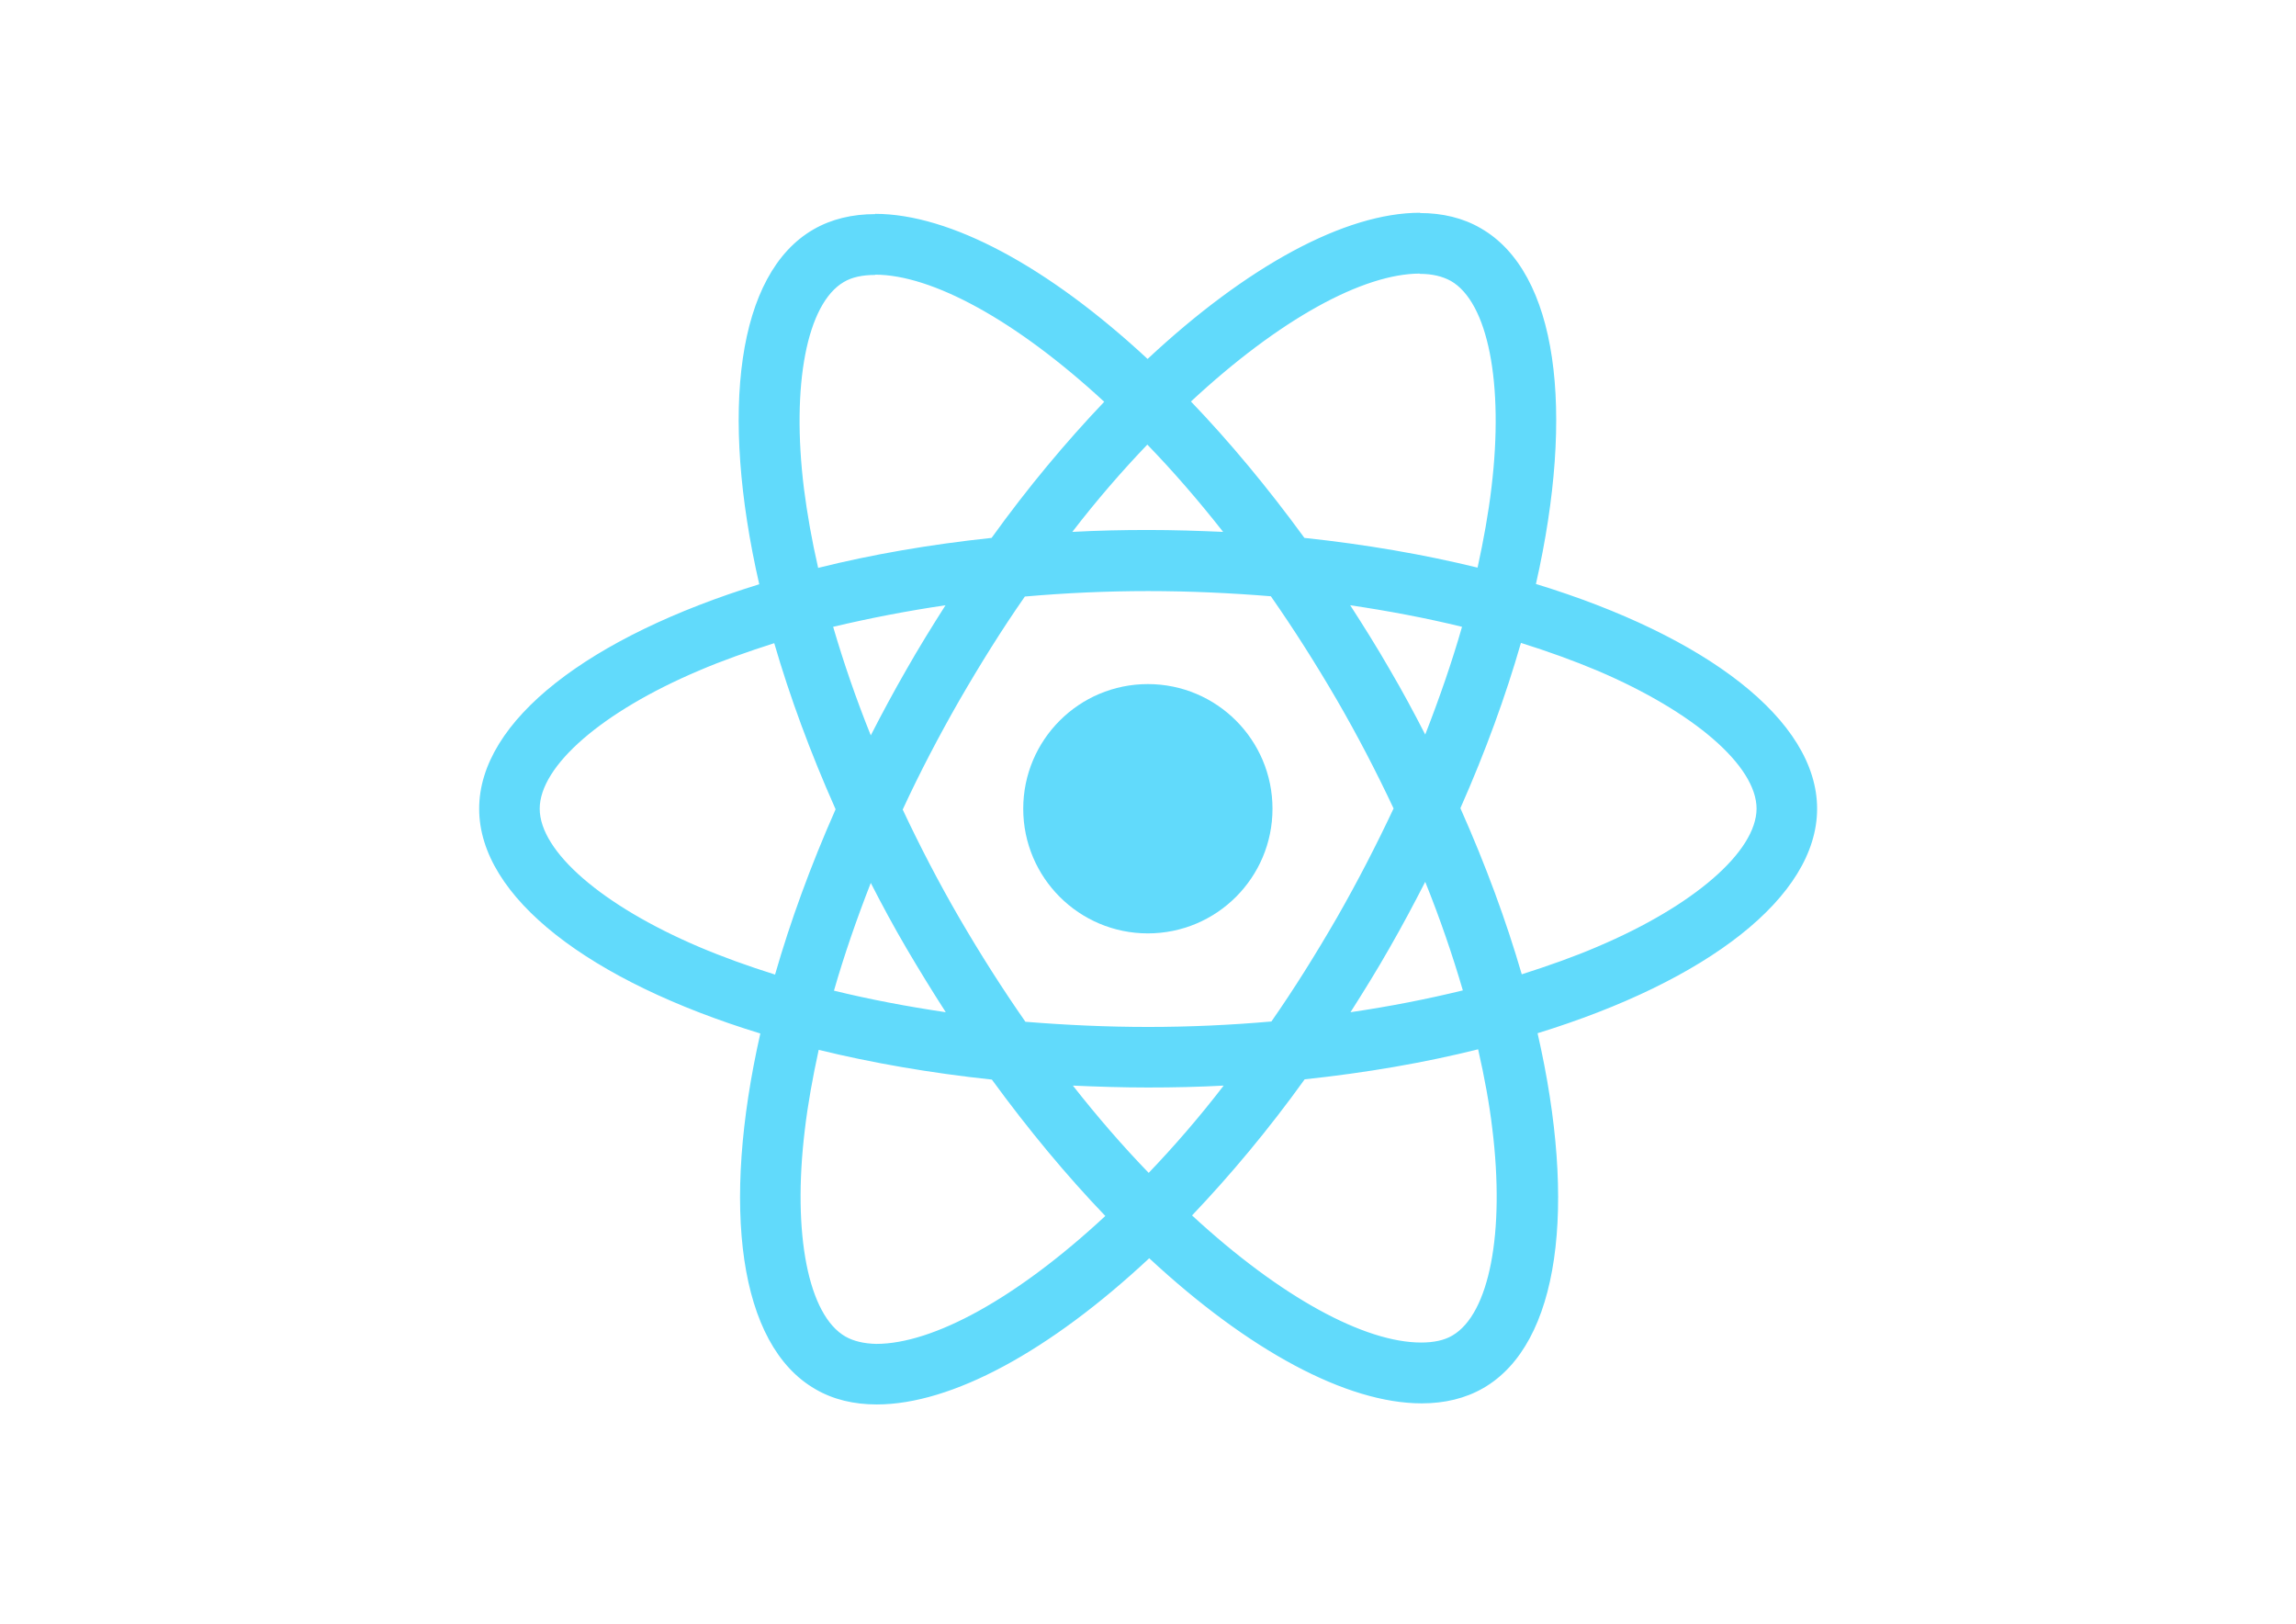
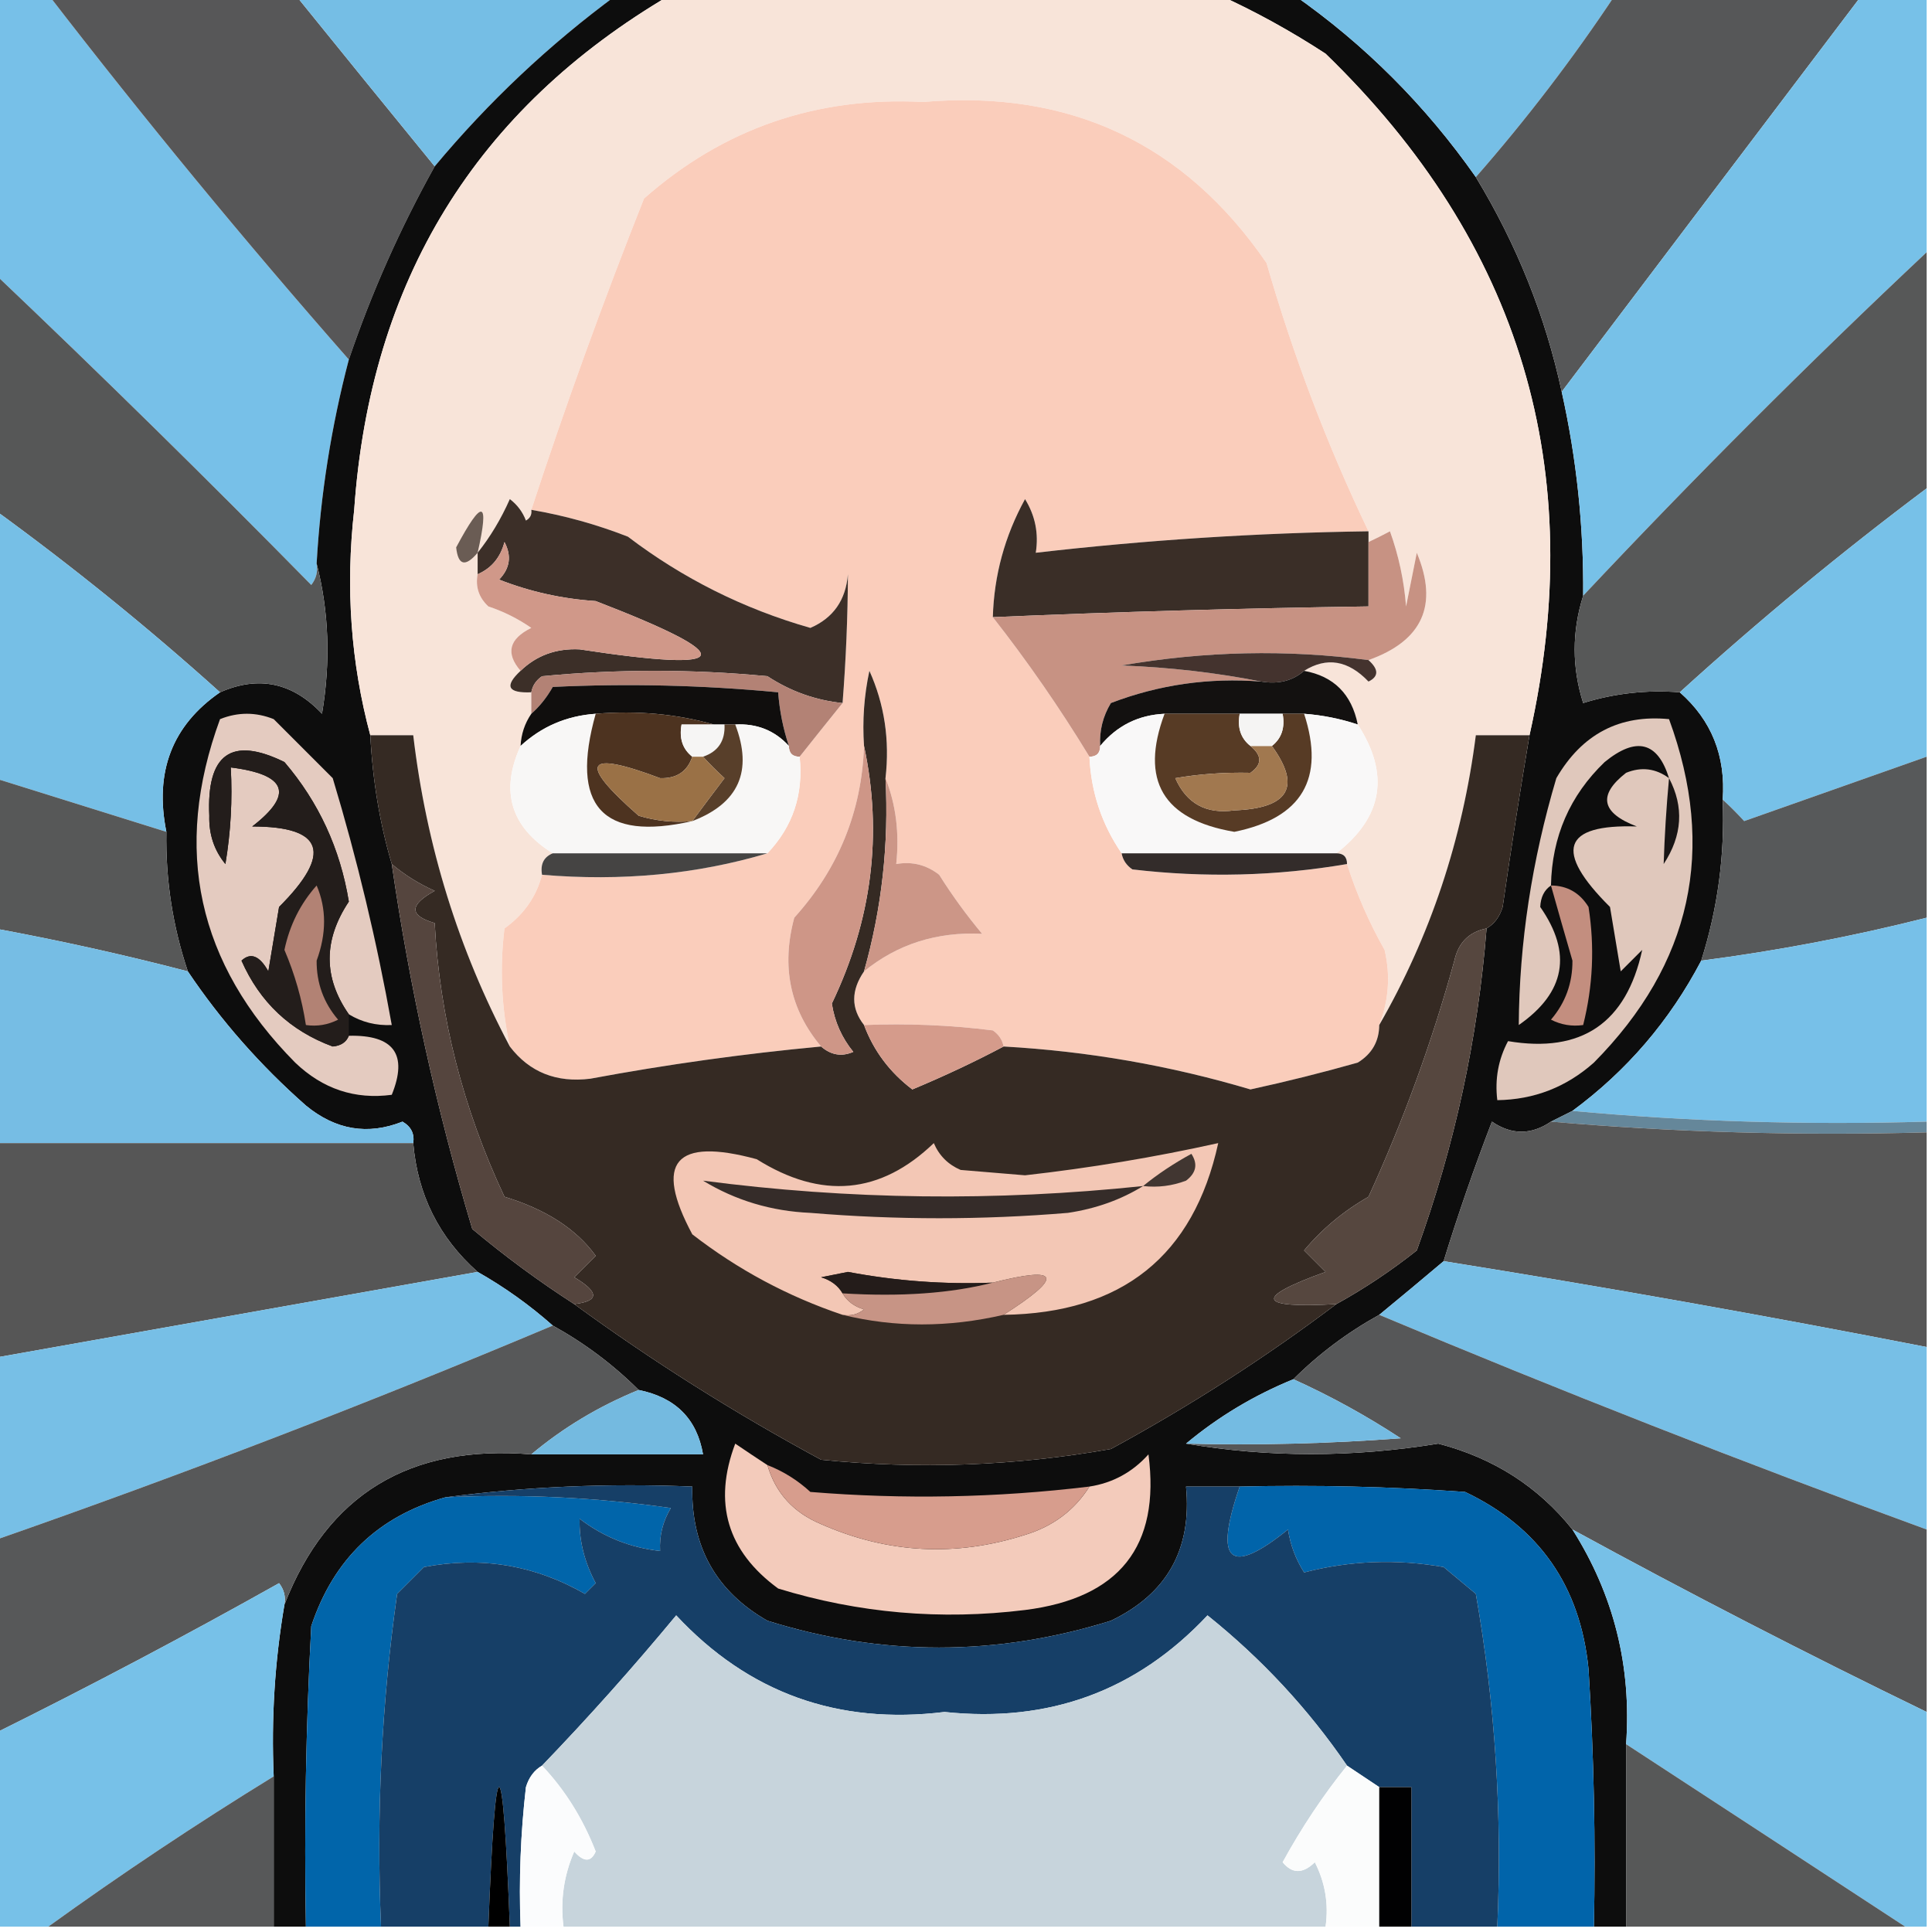
- <svg xmlns="http://www.w3.org/2000/svg" viewBox="0 0 841.9 595.3">
-   <g fill="#61DAFB">
-     <path d="M666.3 296.5c0-32.5-40.7-63.3-103.1-82.4 14.4-63.6 8-114.2-20.2-130.4-6.5-3.8-14.1-5.6-22.4-5.6v22.3c4.6 0 8.3.9 11.4 2.6 13.6 7.8 19.5 37.5 14.9 75.7-1.1 9.4-2.9 19.3-5.1 29.4-19.6-4.8-41-8.5-63.5-10.9-13.5-18.5-27.5-35.3-41.6-50 32.6-30.3 63.2-46.9 84-46.9V78c-27.5 0-63.5 19.6-99.9 53.6-36.4-33.8-72.4-53.2-99.9-53.2v22.3c20.7 0 51.4 16.5 84 46.6-14 14.7-28 31.4-41.3 49.9-22.6 2.4-44 6.1-63.6 11-2.3-10-4-19.7-5.2-29-4.7-38.2 1.1-67.9 14.6-75.8 3-1.8 6.9-2.6 11.5-2.6V78.5c-8.4 0-16 1.8-22.6 5.6-28.1 16.2-34.4 66.7-19.9 130.1-62.2 19.2-102.7 49.9-102.7 82.3 0 32.5 40.7 63.3 103.1 82.4-14.4 63.6-8 114.2 20.2 130.4 6.5 3.8 14.1 5.6 22.5 5.6 27.5 0 63.5-19.6 99.9-53.6 36.4 33.8 72.4 53.2 99.9 53.2 8.4 0 16-1.8 22.6-5.6 28.1-16.2 34.4-66.7 19.9-130.1 62-19.1 102.5-49.9 102.5-82.3zm-130.2-66.7c-3.7 12.9-8.3 26.2-13.5 39.5-4.1-8-8.4-16-13.1-24-4.6-8-9.5-15.8-14.4-23.4 14.2 2.1 27.9 4.7 41 7.9zm-45.8 106.5c-7.8 13.5-15.8 26.3-24.1 38.2-14.9 1.3-30 2-45.2 2-15.1 0-30.2-.7-45-1.9-8.3-11.9-16.4-24.6-24.2-38-7.6-13.1-14.5-26.4-20.8-39.8 6.2-13.4 13.2-26.8 20.7-39.9 7.8-13.5 15.8-26.3 24.1-38.2 14.9-1.3 30-2 45.2-2 15.1 0 30.2.7 45 1.9 8.3 11.9 16.4 24.6 24.2 38 7.6 13.1 14.5 26.4 20.8 39.8-6.3 13.4-13.2 26.8-20.7 39.9zm32.3-13c5.4 13.4 10 26.8 13.8 39.8-13.1 3.2-26.9 5.9-41.2 8 4.9-7.7 9.8-15.6 14.4-23.7 4.6-8 8.9-16.1 13-24.1zM421.2 430c-9.3-9.6-18.6-20.3-27.8-32 9 .4 18.2.7 27.5.7 9.4 0 18.7-.2 27.8-.7-9 11.7-18.3 22.4-27.5 32zm-74.4-58.9c-14.2-2.1-27.9-4.7-41-7.9 3.7-12.9 8.3-26.2 13.5-39.5 4.1 8 8.4 16 13.1 24 4.7 8 9.5 15.8 14.4 23.4zM420.7 163c9.3 9.6 18.6 20.3 27.8 32-9-.4-18.2-.7-27.5-.7-9.4 0-18.7.2-27.8.7 9-11.7 18.3-22.4 27.5-32zm-74 58.9c-4.9 7.7-9.8 15.6-14.4 23.7-4.6 8-8.9 16-13 24-5.4-13.4-10-26.8-13.8-39.8 13.1-3.1 26.9-5.8 41.2-7.9zm-90.5 125.2c-35.4-15.1-58.3-34.9-58.3-50.6 0-15.7 22.9-35.6 58.3-50.6 8.6-3.7 18-7 27.7-10.1 5.7 19.6 13.2 40 22.5 60.9-9.2 20.8-16.6 41.1-22.2 60.6-9.9-3.1-19.3-6.5-28-10.2zM310 490c-13.6-7.8-19.5-37.5-14.9-75.7 1.1-9.4 2.9-19.3 5.1-29.4 19.6 4.8 41 8.5 63.5 10.9 13.5 18.5 27.5 35.3 41.6 50-32.6 30.3-63.2 46.9-84 46.9-4.5-.1-8.3-1-11.3-2.7zm237.2-76.2c4.7 38.2-1.1 67.9-14.6 75.8-3 1.8-6.9 2.6-11.5 2.6-20.7 0-51.4-16.5-84-46.6 14-14.7 28-31.4 41.3-49.9 22.6-2.4 44-6.1 63.6-11 2.3 10.1 4.1 19.8 5.2 29.1zm38.5-66.7c-8.6 3.7-18 7-27.7 10.1-5.7-19.6-13.2-40-22.5-60.9 9.2-20.8 16.6-41.1 22.2-60.6 9.9 3.1 19.3 6.5 28.1 10.2 35.4 15.1 58.3 34.9 58.3 50.6-.1 15.7-23 35.6-58.4 50.6zM320.8 78.4z" />
-     <circle cx="420.9" cy="296.5" r="45.7" />
-     <path d="M520.5 78.1z" />
+ <svg xmlns="http://www.w3.org/2000/svg" version="1.1" width="180px" height="180px" style="shape-rendering:geometricPrecision; text-rendering:geometricPrecision; image-rendering:optimizeQuality; fill-rule:evenodd; clip-rule:evenodd">
+   <g>
+     <path style="opacity:1" fill="#77c0e8" d="M -0.5,-0.5 C 1.167,-0.5 2.833,-0.5 4.5,-0.5C 13.486,11.149 22.819,22.483 32.5,33.5C 30.865,39.736 29.865,46.069 29.5,52.5C 29.631,53.239 29.464,53.906 29,54.5C 19.298,44.631 9.465,34.965 -0.5,25.5C -0.5,16.833 -0.5,8.167 -0.5,-0.5 Z" />
+   </g>
+   <g>
+     <path style="opacity:1" fill="#575758" d="M 4.5,-0.5 C 12.167,-0.5 19.833,-0.5 27.5,-0.5C 31.844,4.873 36.177,10.206 40.5,15.5C 37.287,21.26 34.62,27.26 32.5,33.5C 22.819,22.483 13.486,11.149 4.5,-0.5 Z" />
+   </g>
+   <g>
+     <path style="opacity:1" fill="#75bee5" d="M 27.5,-0.5 C 37.5,-0.5 47.5,-0.5 57.5,-0.5C 51.203,4.129 45.537,9.462 40.5,15.5C 36.177,10.206 31.844,4.873 27.5,-0.5 Z" />
+   </g>
+   <g>
+     <path style="opacity:1" fill="#0d0d0d" d="M 57.5,-0.5 C 59.167,-0.5 60.833,-0.5 62.5,-0.5C 44.32,10.162 34.487,26.162 33,47.5C 32.183,54.733 32.683,61.733 34.5,68.5C 34.717,72.705 35.383,76.705 36.5,80.5C 38.166,91.996 40.666,103.329 44,114.5C 47.044,117.051 50.211,119.384 53.5,121.5C 60.765,126.809 68.431,131.642 76.5,136C 85.576,136.913 94.576,136.58 103.5,135C 110.905,130.974 117.905,126.474 124.5,121.5C 127.118,120.055 129.618,118.389 132,116.5C 135.523,106.772 137.689,96.772 138.5,86.5C 139.222,86.082 139.722,85.416 140,84.5C 140.771,79.145 141.605,73.812 142.5,68.5C 148.036,43.816 141.703,22.65 123.5,5C 120.233,2.87 116.9,1.037 113.5,-0.5C 115.833,-0.5 118.167,-0.5 120.5,-0.5C 127.139,4.139 132.806,9.806 137.5,16.5C 141.319,22.79 143.986,29.457 145.5,36.5C 146.891,42.739 147.557,49.072 147.5,55.5C 146.447,58.852 146.447,62.185 147.5,65.5C 150.421,64.593 153.421,64.26 156.5,64.5C 159.46,67.1 160.794,70.433 160.5,74.5C 160.708,79.635 160.041,84.635 158.5,89.5C 155.564,95.1 151.564,99.767 146.5,103.5C 145.833,103.833 145.167,104.167 144.5,104.5C 142.661,105.752 140.828,105.752 139,104.5C 137.342,108.808 135.842,113.142 134.5,117.5C 132.54,119.156 130.54,120.823 128.5,122.5C 125.527,124.147 122.86,126.147 120.5,128.5C 116.827,130 113.494,132 110.5,134.5C 118.192,135.801 126.026,135.801 134,134.5C 139.139,135.835 143.306,138.502 146.5,142.5C 150.354,148.584 152.021,155.251 151.5,162.5C 151.5,168.167 151.5,173.833 151.5,179.5C 150.5,179.5 149.5,179.5 148.5,179.5C 148.666,171.493 148.5,163.493 148,155.5C 147.232,147.777 143.398,142.277 136.5,139C 129.508,138.5 122.508,138.334 115.5,138.5C 113.833,138.5 112.167,138.5 110.5,138.5C 111.063,144.327 108.73,148.494 103.5,151C 92.809,154.33 82.142,154.33 71.5,151C 66.713,148.264 64.38,144.097 64.5,138.5C 56.648,138.175 48.982,138.508 41.5,139.5C 35.246,141.253 31.079,145.253 29,151.5C 28.5,160.827 28.334,170.161 28.5,179.5C 27.5,179.5 26.5,179.5 25.5,179.5C 25.5,174.833 25.5,170.167 25.5,165.5C 25.267,160.105 25.6,154.772 26.5,149.5C 30.495,139.229 38.161,134.563 49.5,135.5C 54.833,135.5 60.167,135.5 65.5,135.5C 64.935,132.192 62.935,130.192 59.5,129.5C 57.14,127.147 54.474,125.147 51.5,123.5C 49.343,121.588 47.009,119.921 44.5,118.5C 40.906,115.312 38.906,111.312 38.5,106.5C 38.631,105.624 38.297,104.957 37.5,104.5C 34.273,105.782 31.273,105.282 28.5,103C 24.253,99.258 20.586,95.092 17.5,90.5C 16.09,86.296 15.423,81.963 15.5,77.5C 14.373,71.914 16.04,67.581 20.5,64.5C 24.094,62.919 27.261,63.586 30,66.5C 30.815,61.648 30.648,56.981 29.5,52.5C 29.865,46.069 30.865,39.736 32.5,33.5C 34.62,27.26 37.287,21.26 40.5,15.5C 45.537,9.462 51.203,4.129 57.5,-0.5 Z" />
+   </g>
+   <g>
+     <path style="opacity:1" fill="#f8e4d9" d="M 62.5,-0.5 C 79.5,-0.5 96.5,-0.5 113.5,-0.5C 116.9,1.037 120.233,2.87 123.5,5C 141.703,22.65 148.036,43.816 142.5,68.5C 140.833,68.5 139.167,68.5 137.5,68.5C 136.26,78.222 133.26,87.222 128.5,95.5C 129.39,93.218 129.556,90.885 129,88.5C 127.546,85.929 126.38,83.262 125.5,80.5C 125.5,79.833 125.167,79.5 124.5,79.5C 128.838,76.14 129.505,72.14 126.5,67.5C 125.931,64.665 124.264,62.999 121.5,62.5C 123.605,61.181 125.605,61.514 127.5,63.5C 128.463,63.03 128.463,62.364 127.5,61.5C 132.539,59.702 134.039,56.368 132,51.5C 131.667,53.167 131.333,54.833 131,56.5C 130.814,54.099 130.314,51.766 129.5,49.5C 128.817,49.863 128.15,50.196 127.5,50.5C 127.5,50.167 127.5,49.833 127.5,49.5C 123.661,41.491 120.494,33.157 118,24.5C 110.324,13.331 99.657,8.331 86,9.5C 76.048,8.983 67.381,11.983 60,18.5C 56.196,28.081 52.696,37.747 49.5,47.5C 49.565,47.938 49.399,48.272 49,48.5C 48.692,47.692 48.192,47.025 47.5,46.5C 46.675,48.36 45.675,50.026 44.5,51.5C 44.5,52.167 44.5,52.833 44.5,53.5C 44.281,54.675 44.614,55.675 45.5,56.5C 46.931,56.977 48.264,57.643 49.5,58.5C 47.42,59.528 47.086,60.861 48.5,62.5C 46.969,63.925 47.302,64.591 49.5,64.5C 49.5,65.167 49.5,65.833 49.5,66.5C 48.89,67.391 48.557,68.391 48.5,69.5C 46.578,73.71 47.578,77.043 51.5,79.5C 50.662,79.842 50.328,80.508 50.5,81.5C 49.969,83.544 48.802,85.211 47,86.5C 46.55,90.188 46.717,93.854 47.5,97.5C 42.719,88.485 39.719,78.819 38.5,68.5C 37.167,68.5 35.833,68.5 34.5,68.5C 32.683,61.733 32.183,54.733 33,47.5C 34.487,26.162 44.32,10.162 62.5,-0.5 Z" />
+   </g>
+   <g>
+     <path style="opacity:1" fill="#76bfe6" d="M 120.5,-0.5 C 130.5,-0.5 140.5,-0.5 150.5,-0.5C 146.543,5.457 142.21,11.123 137.5,16.5C 132.806,9.806 127.139,4.139 120.5,-0.5 Z" />
+   </g>
+   <g>
+     <path style="opacity:1" fill="#565758" d="M 150.5,-0.5 C 158.167,-0.5 165.833,-0.5 173.5,-0.5C 164.142,11.852 154.809,24.185 145.5,36.5C 143.986,29.457 141.319,22.79 137.5,16.5C 142.21,11.123 146.543,5.457 150.5,-0.5 Z" />
+   </g>
+   <g>
+     <path style="opacity:1" fill="#77c1e8" d="M 173.5,-0.5 C 175.5,-0.5 177.5,-0.5 179.5,-0.5C 179.5,7.5 179.5,15.5 179.5,23.5C 168.473,33.86 157.806,44.527 147.5,55.5C 147.557,49.072 146.891,42.739 145.5,36.5C 154.809,24.185 164.142,11.852 173.5,-0.5 Z" />
+   </g>
+   <g>
+     <path style="opacity:1" fill="#facdbb" d="M 127.5,49.5 C 117.122,49.644 106.789,50.31 96.5,51.5C 96.785,49.712 96.452,48.045 95.5,46.5C 93.612,49.937 92.612,53.604 92.5,57.5C 95.734,61.622 98.734,65.955 101.5,70.5C 101.647,73.792 102.647,76.792 104.5,79.5C 104.611,80.117 104.944,80.617 105.5,81C 112.247,81.793 118.914,81.626 125.5,80.5C 126.38,83.262 127.546,85.929 129,88.5C 129.556,90.885 129.39,93.218 128.5,95.5C 128.489,97.017 127.823,98.184 126.5,99C 123.188,99.938 119.855,100.771 116.5,101.5C 109.007,99.271 101.34,97.938 93.5,97.5C 93.389,96.883 93.056,96.383 92.5,96C 88.514,95.501 84.514,95.335 80.5,95.5C 79.28,93.95 79.28,92.284 80.5,90.5C 83.605,87.966 87.271,86.799 91.5,87C 90.044,85.255 88.711,83.422 87.5,81.5C 86.311,80.571 84.978,80.238 83.5,80.5C 83.806,77.615 83.473,74.948 82.5,72.5C 82.905,68.952 82.405,65.619 81,62.5C 80.503,64.81 80.337,67.143 80.5,69.5C 80.284,75.603 78.117,80.936 74,85.5C 72.773,90.062 73.607,94.062 76.5,97.5C 69.297,98.173 62.13,99.173 55,100.5C 51.832,100.894 49.332,99.894 47.5,97.5C 46.717,93.854 46.55,90.188 47,86.5C 48.802,85.211 49.969,83.544 50.5,81.5C 57.913,82.128 64.913,81.461 71.5,79.5C 73.871,77.003 74.871,74.003 74.5,70.5C 75.803,68.858 77.136,67.191 78.5,65.5C 78.816,61.475 78.983,57.475 79,53.5C 78.802,55.91 77.636,57.577 75.5,58.5C 69.281,56.724 63.614,53.89 58.5,50C 55.568,48.855 52.568,48.022 49.5,47.5C 52.696,37.747 56.196,28.081 60,18.5C 67.381,11.983 76.048,8.983 86,9.5C 99.657,8.331 110.324,13.331 118,24.5C 120.494,33.157 123.661,41.491 127.5,49.5 Z" />
+   </g>
+   <g>
+     <path style="opacity:1" fill="#575858" d="M 179.5,23.5 C 179.5,30.833 179.5,38.167 179.5,45.5C 171.517,51.486 163.851,57.819 156.5,64.5C 153.421,64.26 150.421,64.593 147.5,65.5C 146.447,62.185 146.447,58.852 147.5,55.5C 157.806,44.527 168.473,33.86 179.5,23.5 Z" />
+   </g>
+   <g>
+     <path style="opacity:1" fill="#565757" d="M -0.5,25.5 C 9.465,34.965 19.298,44.631 29,54.5C 29.464,53.906 29.631,53.239 29.5,52.5C 30.648,56.981 30.815,61.648 30,66.5C 27.261,63.586 24.094,62.919 20.5,64.5C 13.814,58.484 6.814,52.818 -0.5,47.5C -0.5,40.167 -0.5,32.833 -0.5,25.5 Z" />
+   </g>
+   <g>
+     <path style="opacity:1" fill="#3a2e27" d="M 127.5,49.5 C 127.5,49.833 127.5,50.167 127.5,50.5C 127.5,52.5 127.5,54.5 127.5,56.5C 115.827,56.667 104.161,57 92.5,57.5C 92.612,53.604 93.612,49.937 95.5,46.5C 96.452,48.045 96.785,49.712 96.5,51.5C 106.789,50.31 117.122,49.644 127.5,49.5 Z" />
+   </g>
+   <g>
+     <path style="opacity:1" fill="#77c1e8" d="M 179.5,45.5 C 179.5,53.833 179.5,62.167 179.5,70.5C 173.857,72.493 168.19,74.493 162.5,76.5C 161.818,75.757 161.151,75.091 160.5,74.5C 160.794,70.433 159.46,67.1 156.5,64.5C 163.851,57.819 171.517,51.486 179.5,45.5 Z" />
+   </g>
+   <g>
+     <path style="opacity:1" fill="#3c2f28" d="M 49.5,47.5 C 52.568,48.022 55.568,48.855 58.5,50C 63.614,53.89 69.281,56.724 75.5,58.5C 77.636,57.577 78.802,55.91 79,53.5C 78.983,57.475 78.816,61.475 78.5,65.5C 75.984,65.245 73.65,64.411 71.5,63C 64.5,62.333 57.5,62.333 50.5,63C 49.944,63.383 49.611,63.883 49.5,64.5C 47.302,64.591 46.969,63.925 48.5,62.5C 49.989,61.062 51.822,60.395 54,60.5C 68.551,62.721 69.051,61.221 55.5,56C 52.377,55.794 49.377,55.127 46.5,54C 47.517,52.95 47.684,51.784 47,50.5C 46.623,51.942 45.79,52.942 44.5,53.5C 44.5,52.833 44.5,52.167 44.5,51.5C 45.675,50.026 46.675,48.36 47.5,46.5C 48.192,47.025 48.692,47.692 49,48.5C 49.399,48.272 49.565,47.938 49.5,47.5 Z" />
+   </g>
+   <g>
+     <path style="opacity:1" fill="#76bfe6" d="M -0.5,47.5 C 6.814,52.818 13.814,58.484 20.5,64.5C 16.04,67.581 14.373,71.914 15.5,77.5C 10.155,75.829 4.822,74.163 -0.5,72.5C -0.5,64.167 -0.5,55.833 -0.5,47.5 Z" />
+   </g>
+   <g>
+     <path style="opacity:1" fill="#6a5c54" d="M 44.5,51.5 C 43.35,52.85 42.683,52.684 42.5,51C 44.953,46.397 45.62,46.564 44.5,51.5 Z" />
+   </g>
+   <g>
+     <path style="opacity:1" fill="#d09889" d="M 48.5,62.5 C 47.086,60.861 47.42,59.528 49.5,58.5C 48.264,57.643 46.931,56.977 45.5,56.5C 44.614,55.675 44.281,54.675 44.5,53.5C 45.79,52.942 46.623,51.942 47,50.5C 47.684,51.784 47.517,52.95 46.5,54C 49.377,55.127 52.377,55.794 55.5,56C 69.051,61.221 68.551,62.721 54,60.5C 51.822,60.395 49.989,61.062 48.5,62.5 Z" />
+   </g>
+   <g>
+     <path style="opacity:1" fill="#c79283" d="M 127.5,61.5 C 119.884,60.491 112.217,60.658 104.5,62C 109.019,62.175 113.353,62.675 117.5,63.5C 112.657,63.117 107.991,63.783 103.5,65.5C 102.754,66.736 102.421,68.07 102.5,69.5C 102.5,70.167 102.167,70.5 101.5,70.5C 98.734,65.955 95.734,61.622 92.5,57.5C 104.161,57 115.827,56.667 127.5,56.5C 127.5,54.5 127.5,52.5 127.5,50.5C 128.15,50.196 128.817,49.863 129.5,49.5C 130.314,51.766 130.814,54.099 131,56.5C 131.333,54.833 131.667,53.167 132,51.5C 134.039,56.368 132.539,59.702 127.5,61.5 Z" />
+   </g>
+   <g>
+     <path style="opacity:1" fill="#44332e" d="M 127.5,61.5 C 128.463,62.364 128.463,63.03 127.5,63.5C 125.605,61.514 123.605,61.181 121.5,62.5C 120.432,63.434 119.099,63.768 117.5,63.5C 113.353,62.675 109.019,62.175 104.5,62C 112.217,60.658 119.884,60.491 127.5,61.5 Z" />
+   </g>
+   <g>
+     <path style="opacity:1" fill="#b38275" d="M 78.5,65.5 C 77.136,67.191 75.803,68.858 74.5,70.5C 73.833,70.5 73.5,70.167 73.5,69.5C 72.962,67.883 72.629,66.216 72.5,64.5C 65.505,63.833 58.505,63.667 51.5,64C 50.934,64.995 50.267,65.828 49.5,66.5C 49.5,65.833 49.5,65.167 49.5,64.5C 49.611,63.883 49.944,63.383 50.5,63C 57.5,62.333 64.5,62.333 71.5,63C 73.65,64.411 75.984,65.245 78.5,65.5 Z" />
+   </g>
+   <g>
+     <path style="opacity:1" fill="#100e0d" d="M 73.5,69.5 C 72.18,68.058 70.514,67.391 68.5,67.5C 68.167,67.5 67.833,67.5 67.5,67.5C 67.167,67.5 66.833,67.5 66.5,67.5C 63.038,66.518 59.371,66.185 55.5,66.5C 52.794,66.688 50.461,67.688 48.5,69.5C 48.557,68.391 48.89,67.391 49.5,66.5C 50.267,65.828 50.934,64.995 51.5,64C 58.505,63.667 65.505,63.833 72.5,64.5C 72.629,66.216 72.962,67.883 73.5,69.5 Z" />
+   </g>
+   <g>
+     <path style="opacity:1" fill="#131110" d="M 121.5,62.5 C 124.264,62.999 125.931,64.665 126.5,67.5C 124.883,66.962 123.216,66.629 121.5,66.5C 120.833,66.5 120.167,66.5 119.5,66.5C 118.167,66.5 116.833,66.5 115.5,66.5C 113.167,66.5 110.833,66.5 108.5,66.5C 106.053,66.615 104.053,67.615 102.5,69.5C 102.421,68.07 102.754,66.736 103.5,65.5C 107.991,63.783 112.657,63.117 117.5,63.5C 119.099,63.768 120.432,63.434 121.5,62.5 Z" />
+   </g>
+   <g>
+     <path style="opacity:1" fill="#f9f8f8" d="M 108.5,66.5 C 106.182,72.702 108.348,76.369 115,77.5C 121.305,76.219 123.472,72.552 121.5,66.5C 123.216,66.629 124.883,66.962 126.5,67.5C 129.505,72.14 128.838,76.14 124.5,79.5C 117.833,79.5 111.167,79.5 104.5,79.5C 102.647,76.792 101.647,73.792 101.5,70.5C 102.167,70.5 102.5,70.167 102.5,69.5C 104.053,67.615 106.053,66.615 108.5,66.5 Z" />
+   </g>
+   <g>
+     <path style="opacity:1" fill="#f8f7f6" d="M 55.5,66.5 C 53.088,75.081 56.088,78.415 64.5,76.5C 68.828,74.843 70.162,71.843 68.5,67.5C 70.514,67.391 72.18,68.058 73.5,69.5C 73.5,70.167 73.833,70.5 74.5,70.5C 74.871,74.003 73.871,77.003 71.5,79.5C 64.833,79.5 58.167,79.5 51.5,79.5C 47.578,77.043 46.578,73.71 48.5,69.5C 50.461,67.688 52.794,66.688 55.5,66.5 Z" />
+   </g>
+   <g>
+     <path style="opacity:1" fill="#4d3320" d="M 55.5,66.5 C 59.371,66.185 63.038,66.518 66.5,67.5C 65.5,67.5 64.5,67.5 63.5,67.5C 63.263,68.791 63.596,69.791 64.5,70.5C 64.038,71.88 63.038,72.547 61.5,72.5C 54.475,69.852 53.809,71.018 59.5,76C 61.134,76.493 62.801,76.66 64.5,76.5C 56.088,78.415 53.088,75.081 55.5,66.5 Z" />
+   </g>
+   <g>
+     <path style="opacity:1" fill="#f6f5f4" d="M 66.5,67.5 C 66.833,67.5 67.167,67.5 67.5,67.5C 67.573,69.027 66.906,70.027 65.5,70.5C 65.167,70.5 64.833,70.5 64.5,70.5C 63.596,69.791 63.263,68.791 63.5,67.5C 64.5,67.5 65.5,67.5 66.5,67.5 Z" />
+   </g>
+   <g>
+     <path style="opacity:1" fill="#e0c8bc" d="M 155.5,72.5 C 154.442,69.098 152.442,68.598 149.5,71C 146.258,74.117 144.591,77.951 144.5,82.5C 143.876,82.917 143.543,83.584 143.5,84.5C 146.507,88.809 145.84,92.476 141.5,95.5C 141.548,87.859 142.715,80.193 145,72.5C 147.394,68.387 150.894,66.554 155.5,67C 159.948,79.126 157.614,89.793 148.5,99C 145.928,101.287 142.928,102.453 139.5,102.5C 139.261,100.533 139.594,98.7 140.5,97C 147.352,98.152 151.519,95.318 153,88.5C 152.333,89.167 151.667,89.833 151,90.5C 150.667,88.5 150.333,86.5 150,84.5C 144.746,79.275 145.579,76.775 152.5,77C 149.18,75.739 148.846,74.072 151.5,72C 152.928,71.421 154.262,71.588 155.5,72.5 Z" />
+   </g>
+   <g>
+     <path style="opacity:1" fill="#352a23" d="M 82.5,72.5 C 82.823,78.635 82.156,84.635 80.5,90.5C 79.28,92.284 79.28,93.95 80.5,95.5C 81.399,97.906 82.899,99.906 85,101.5C 87.985,100.255 90.818,98.922 93.5,97.5C 101.34,97.938 109.007,99.271 116.5,101.5C 119.855,100.771 123.188,99.938 126.5,99C 127.823,98.184 128.489,97.017 128.5,95.5C 133.26,87.222 136.26,78.222 137.5,68.5C 139.167,68.5 140.833,68.5 142.5,68.5C 141.605,73.812 140.771,79.145 140,84.5C 139.722,85.416 139.222,86.082 138.5,86.5C 136.868,86.825 135.868,87.825 135.5,89.5C 133.426,97.057 130.759,104.391 127.5,111.5C 125.173,112.831 123.173,114.498 121.5,116.5C 122.167,117.167 122.833,117.833 123.5,118.5C 116.787,120.915 117.12,121.915 124.5,121.5C 117.905,126.474 110.905,130.974 103.5,135C 94.576,136.58 85.576,136.913 76.5,136C 68.431,131.642 60.765,126.809 53.5,121.5C 55.842,121.225 55.842,120.392 53.5,119C 54.167,118.333 54.833,117.667 55.5,117C 53.7,114.508 50.866,112.675 47,111.5C 43.127,103.253 40.96,94.753 40.5,86C 38.109,85.309 38.109,84.309 40.5,83C 39.016,82.338 37.683,81.504 36.5,80.5C 35.383,76.705 34.717,72.705 34.5,68.5C 35.833,68.5 37.167,68.5 38.5,68.5C 39.719,78.819 42.719,88.485 47.5,97.5C 49.332,99.894 51.832,100.894 55,100.5C 62.13,99.173 69.297,98.173 76.5,97.5C 77.423,98.303 78.423,98.47 79.5,98C 78.427,96.687 77.76,95.187 77.5,93.5C 81.248,85.683 82.248,77.683 80.5,69.5C 80.337,67.143 80.503,64.81 81,62.5C 82.405,65.619 82.905,68.952 82.5,72.5 Z" />
+   </g>
+   <g>
+     <path style="opacity:1" fill="#583f2a" d="M 67.5,67.5 C 67.833,67.5 68.167,67.5 68.5,67.5C 70.162,71.843 68.828,74.843 64.5,76.5C 65.476,75.185 66.476,73.852 67.5,72.5C 66.757,71.818 66.091,71.151 65.5,70.5C 66.906,70.027 67.573,69.027 67.5,67.5 Z" />
+   </g>
+   <g>
+     <path style="opacity:1" fill="#9a7146" d="M 64.5,70.5 C 64.833,70.5 65.167,70.5 65.5,70.5C 66.091,71.151 66.757,71.818 67.5,72.5C 66.476,73.852 65.476,75.185 64.5,76.5C 62.801,76.66 61.134,76.493 59.5,76C 53.809,71.018 54.475,69.852 61.5,72.5C 63.038,72.547 64.038,71.88 64.5,70.5 Z" />
+   </g>
+   <g>
+     <path style="opacity:1" fill="#57595a" d="M 179.5,70.5 C 179.5,75.5 179.5,80.5 179.5,85.5C 172.579,87.251 165.579,88.585 158.5,89.5C 160.041,84.635 160.708,79.635 160.5,74.5C 161.151,75.091 161.818,75.757 162.5,76.5C 168.19,74.493 173.857,72.493 179.5,70.5 Z" />
+   </g>
+   <g>
+     <path style="opacity:1" fill="#575858" d="M -0.5,72.5 C 4.822,74.163 10.155,75.829 15.5,77.5C 15.423,81.963 16.09,86.296 17.5,90.5C 11.575,88.955 5.575,87.622 -0.5,86.5C -0.5,81.833 -0.5,77.167 -0.5,72.5 Z" />
+   </g>
+   <g>
+     <path style="opacity:1" fill="#573b25" d="M 108.5,66.5 C 110.833,66.5 113.167,66.5 115.5,66.5C 115.263,67.791 115.596,68.791 116.5,69.5C 117.598,70.397 117.598,71.23 116.5,72C 114.064,71.947 111.731,72.113 109.5,72.5C 110.55,74.873 112.383,75.873 115,75.5C 120.092,75.303 121.259,73.303 118.5,69.5C 119.404,68.791 119.737,67.791 119.5,66.5C 120.167,66.5 120.833,66.5 121.5,66.5C 123.472,72.552 121.305,76.219 115,77.5C 108.348,76.369 106.182,72.702 108.5,66.5 Z" />
+   </g>
+   <g>
+     <path style="opacity:1" fill="#a1784f" d="M 116.5,69.5 C 117.167,69.5 117.833,69.5 118.5,69.5C 121.259,73.303 120.092,75.303 115,75.5C 112.383,75.873 110.55,74.873 109.5,72.5C 111.731,72.113 114.064,71.947 116.5,72C 117.598,71.23 117.598,70.397 116.5,69.5 Z" />
+   </g>
+   <g>
+     <path style="opacity:1" fill="#f5f4f3" d="M 115.5,66.5 C 116.833,66.5 118.167,66.5 119.5,66.5C 119.737,67.791 119.404,68.791 118.5,69.5C 117.833,69.5 117.167,69.5 116.5,69.5C 115.596,68.791 115.263,67.791 115.5,66.5 Z" />
+   </g>
+   <g>
+     <path style="opacity:1" fill="#e4cbc0" d="M 32.5,94.5 C 30.116,91.083 30.116,87.583 32.5,84C 31.692,79.068 29.692,74.734 26.5,71C 21.567,68.571 19.234,70.238 19.5,76C 19.454,77.728 19.954,79.228 21,80.5C 21.498,77.518 21.665,74.518 21.5,71.5C 26.733,72.158 27.399,73.991 23.5,77C 30.171,77.001 31.005,79.501 26,84.5C 25.667,86.5 25.333,88.5 25,90.5C 24.189,89.04 23.355,88.707 22.5,89.5C 24.21,93.377 27.044,96.044 31,97.5C 31.765,97.43 32.265,97.097 32.5,96.5C 36.692,96.403 38.025,98.236 36.5,102C 33.07,102.459 30.07,101.459 27.5,99C 18.386,89.793 16.052,79.126 20.5,67C 22.167,66.333 23.833,66.333 25.5,67C 27.333,68.833 29.167,70.667 31,72.5C 33.278,80.056 35.111,87.723 36.5,95.5C 35.041,95.567 33.708,95.234 32.5,94.5 Z" />
+   </g>
+   <g>
+     <path style="opacity:1" fill="#454443" d="M 51.5,79.5 C 58.167,79.5 64.833,79.5 71.5,79.5C 64.913,81.461 57.913,82.128 50.5,81.5C 50.328,80.508 50.662,79.842 51.5,79.5 Z" />
+   </g>
+   <g>
+     <path style="opacity:1" fill="#181515" d="M 155.5,72.5 C 156.909,75.178 156.743,77.844 155,80.5C 155.083,77.881 155.25,75.214 155.5,72.5 Z" />
+   </g>
+   <g>
+     <path style="opacity:1" fill="#cc9687" d="M 82.5,72.5 C 83.473,74.948 83.806,77.615 83.5,80.5C 84.978,80.238 86.311,80.571 87.5,81.5C 88.711,83.422 90.044,85.255 91.5,87C 87.271,86.799 83.605,87.966 80.5,90.5C 82.156,84.635 82.823,78.635 82.5,72.5 Z" />
+   </g>
+   <g>
+     <path style="opacity:1" fill="#332c2a" d="M 104.5,79.5 C 111.167,79.5 117.833,79.5 124.5,79.5C 125.167,79.5 125.5,79.833 125.5,80.5C 118.914,81.626 112.247,81.793 105.5,81C 104.944,80.617 104.611,80.117 104.5,79.5 Z" />
+   </g>
+   <g>
+     <path style="opacity:1" fill="#ce9687" d="M 80.5,69.5 C 82.248,77.683 81.248,85.683 77.5,93.5C 77.76,95.187 78.427,96.687 79.5,98C 78.423,98.47 77.423,98.303 76.5,97.5C 73.607,94.062 72.773,90.062 74,85.5C 78.117,80.936 80.284,75.603 80.5,69.5 Z" />
+   </g>
+   <g>
+     <path style="opacity:1" fill="#c38e7f" d="M 144.5,82.5 C 146.017,82.511 147.184,83.177 148,84.5C 148.579,88.203 148.412,91.869 147.5,95.5C 146.448,95.65 145.448,95.483 144.5,95C 145.848,93.426 146.514,91.593 146.5,89.5C 145.818,87.159 145.151,84.826 144.5,82.5 Z" />
+   </g>
+   <g>
+     <path style="opacity:1" fill="#77c0e8" d="M 179.5,85.5 C 179.5,91.833 179.5,98.167 179.5,104.5C 168.321,104.828 157.321,104.495 146.5,103.5C 151.564,99.767 155.564,95.1 158.5,89.5C 165.579,88.585 172.579,87.251 179.5,85.5 Z" />
+   </g>
+   <g>
+     <path style="opacity:1" fill="#76bde4" d="M -0.5,86.5 C 5.575,87.622 11.575,88.955 17.5,90.5C 20.586,95.092 24.253,99.258 28.5,103C 31.273,105.282 34.273,105.782 37.5,104.5C 38.297,104.957 38.631,105.624 38.5,106.5C 25.5,106.5 12.5,106.5 -0.5,106.5C -0.5,99.833 -0.5,93.167 -0.5,86.5 Z" />
+   </g>
+   <g>
+     <path style="opacity:1" fill="#56473f" d="M 138.5,86.5 C 137.689,96.772 135.523,106.772 132,116.5C 129.618,118.389 127.118,120.055 124.5,121.5C 117.12,121.915 116.787,120.915 123.5,118.5C 122.833,117.833 122.167,117.167 121.5,116.5C 123.173,114.498 125.173,112.831 127.5,111.5C 130.759,104.391 133.426,97.057 135.5,89.5C 135.868,87.825 136.868,86.825 138.5,86.5 Z" />
+   </g>
+   <g>
+     <path style="opacity:1" fill="#231d1b" d="M 32.5,94.5 C 32.5,95.167 32.5,95.833 32.5,96.5C 32.265,97.097 31.765,97.43 31,97.5C 27.044,96.044 24.21,93.377 22.5,89.5C 23.355,88.707 24.189,89.04 25,90.5C 25.333,88.5 25.667,86.5 26,84.5C 31.005,79.501 30.171,77.001 23.5,77C 27.399,73.991 26.733,72.158 21.5,71.5C 21.665,74.518 21.498,77.518 21,80.5C 19.954,79.228 19.454,77.728 19.5,76C 19.234,70.238 21.567,68.571 26.5,71C 29.692,74.734 31.692,79.068 32.5,84C 30.116,87.583 30.116,91.083 32.5,94.5 Z" />
+   </g>
+   <g>
+     <path style="opacity:1" fill="#b28274" d="M 29.5,82.5 C 30.424,84.648 30.424,86.982 29.5,89.5C 29.486,91.593 30.152,93.426 31.5,95C 30.552,95.483 29.552,95.65 28.5,95.5C 28.134,93.095 27.467,90.762 26.5,88.5C 26.984,86.199 27.984,84.199 29.5,82.5 Z" />
+   </g>
+   <g>
+     <path style="opacity:1" fill="#d59b8b" d="M 80.5,95.5 C 84.514,95.335 88.514,95.501 92.5,96C 93.056,96.383 93.389,96.883 93.5,97.5C 90.818,98.922 87.985,100.255 85,101.5C 82.899,99.906 81.399,97.906 80.5,95.5 Z" />
+   </g>
+   <g>
+     <path style="opacity:1" fill="#55453e" d="M 36.5,80.5 C 37.683,81.504 39.016,82.338 40.5,83C 38.109,84.309 38.109,85.309 40.5,86C 40.96,94.753 43.127,103.253 47,111.5C 50.866,112.675 53.7,114.508 55.5,117C 54.833,117.667 54.167,118.333 53.5,119C 55.842,120.392 55.842,121.225 53.5,121.5C 50.211,119.384 47.044,117.051 44,114.5C 40.666,103.329 38.166,91.996 36.5,80.5 Z" />
+   </g>
+   <g>
+     <path style="opacity:1" fill="#65879a" d="M 146.5,103.5 C 157.321,104.495 168.321,104.828 179.5,104.5C 179.5,104.833 179.5,105.167 179.5,105.5C 167.655,105.828 155.988,105.495 144.5,104.5C 145.167,104.167 145.833,103.833 146.5,103.5 Z" />
+   </g>
+   <g>
+     <path style="opacity:1" fill="#575757" d="M 144.5,104.5 C 155.988,105.495 167.655,105.828 179.5,105.5C 179.5,112.167 179.5,118.833 179.5,125.5C 164.54,122.575 149.54,119.908 134.5,117.5C 135.842,113.142 137.342,108.808 139,104.5C 140.828,105.752 142.661,105.752 144.5,104.5 Z" />
+   </g>
+   <g>
+     <path style="opacity:1" fill="#565656" d="M -0.5,106.5 C 12.5,106.5 25.5,106.5 38.5,106.5C 38.906,111.312 40.906,115.312 44.5,118.5C 29.5,121.167 14.5,123.833 -0.5,126.5C -0.5,119.833 -0.5,113.167 -0.5,106.5 Z" />
+   </g>
+   <g>
+     <path style="opacity:1" fill="#f3c7b5" d="M 93.5,122.5 C 99.125,118.912 98.792,117.912 92.5,119.5C 87.96,119.678 83.46,119.345 79,118.5C 78.167,118.667 77.333,118.833 76.5,119C 77.416,119.278 78.082,119.778 78.5,120.5C 78.918,121.222 79.584,121.722 80.5,122C 79.906,122.464 79.239,122.631 78.5,122.5C 73.41,120.788 68.744,118.288 64.5,115C 60.889,108.266 62.889,105.933 70.5,108C 76.53,111.783 82.03,111.283 87,106.5C 87.5,107.667 88.333,108.5 89.5,109C 91.5,109.167 93.5,109.333 95.5,109.5C 101.56,108.818 107.56,107.818 113.5,106.5C 111.205,117.013 104.538,122.346 93.5,122.5 Z" />
+   </g>
+   <g>
+     <path style="opacity:1" fill="#413631" d="M 106.5,110.5 C 107.848,109.399 109.348,108.399 111,107.5C 111.617,108.449 111.451,109.282 110.5,110C 109.207,110.49 107.873,110.657 106.5,110.5 Z" />
+   </g>
+   <g>
+     <path style="opacity:1" fill="#352c29" d="M 106.5,110.5 C 104.438,111.776 102.104,112.61 99.5,113C 91.5,113.667 83.5,113.667 75.5,113C 71.866,112.844 68.533,111.844 65.5,110C 79.089,111.78 92.755,111.946 106.5,110.5 Z" />
+   </g>
+   <g>
+     <path style="opacity:1" fill="#77bfe6" d="M 134.5,117.5 C 149.54,119.908 164.54,122.575 179.5,125.5C 179.5,131.167 179.5,136.833 179.5,142.5C 162.271,136.206 145.271,129.539 128.5,122.5C 130.54,120.823 132.54,119.156 134.5,117.5 Z" />
+   </g>
+   <g>
+     <path style="opacity:1" fill="#77bfe6" d="M 44.5,118.5 C 47.009,119.921 49.343,121.588 51.5,123.5C 34.446,130.686 17.112,137.353 -0.5,143.5C -0.5,137.833 -0.5,132.167 -0.5,126.5C 14.5,123.833 29.5,121.167 44.5,118.5 Z" />
+   </g>
+   <g>
+     <path style="opacity:1" fill="#241c1a" d="M 92.5,119.5 C 88.604,120.501 83.937,120.834 78.5,120.5C 78.082,119.778 77.416,119.278 76.5,119C 77.333,118.833 78.167,118.667 79,118.5C 83.46,119.345 87.96,119.678 92.5,119.5 Z" />
+   </g>
+   <g>
+     <path style="opacity:1" fill="#c79485" d="M 92.5,119.5 C 98.792,117.912 99.125,118.912 93.5,122.5C 88.355,123.691 83.355,123.691 78.5,122.5C 79.239,122.631 79.906,122.464 80.5,122C 79.584,121.722 78.918,121.222 78.5,120.5C 83.937,120.834 88.604,120.501 92.5,119.5 Z" />
+   </g>
+   <g>
+     <path style="opacity:1" fill="#565758" d="M 128.5,122.5 C 145.271,129.539 162.271,136.206 179.5,142.5C 179.5,148.167 179.5,153.833 179.5,159.5C 168.343,154.089 157.343,148.422 146.5,142.5C 143.306,138.502 139.139,135.835 134,134.5C 126.026,135.801 118.192,135.801 110.5,134.5C 117.175,134.666 123.842,134.5 130.5,134C 127.3,131.901 123.967,130.067 120.5,128.5C 122.86,126.147 125.527,124.147 128.5,122.5 Z" />
+   </g>
+   <g>
+     <path style="opacity:1" fill="#575859" d="M 51.5,123.5 C 54.474,125.147 57.14,127.147 59.5,129.5C 55.799,131.012 52.466,133.012 49.5,135.5C 38.161,134.563 30.495,139.229 26.5,149.5C 26.631,148.761 26.464,148.094 26,147.5C 17.275,152.397 8.441,157.063 -0.5,161.5C -0.5,155.5 -0.5,149.5 -0.5,143.5C 17.112,137.353 34.446,130.686 51.5,123.5 Z" />
+   </g>
+   <g>
+     <path style="opacity:1" fill="#74bbe2" d="M 120.5,128.5 C 123.967,130.067 127.3,131.901 130.5,134C 123.842,134.5 117.175,134.666 110.5,134.5C 113.494,132 116.827,130 120.5,128.5 Z" />
+   </g>
+   <g>
+     <path style="opacity:1" fill="#74bae0" d="M 59.5,129.5 C 62.935,130.192 64.935,132.192 65.5,135.5C 60.167,135.5 54.833,135.5 49.5,135.5C 52.466,133.012 55.799,131.012 59.5,129.5 Z" />
+   </g>
+   <g>
+     <path style="opacity:1" fill="#0164aa" d="M 115.5,138.5 C 122.508,138.334 129.508,138.5 136.5,139C 143.398,142.277 147.232,147.777 148,155.5C 148.5,163.493 148.666,171.493 148.5,179.5C 145.5,179.5 142.5,179.5 139.5,179.5C 139.969,169.062 139.302,158.728 137.5,148.5C 136.5,147.667 135.5,146.833 134.5,146C 130.11,145.228 125.777,145.394 121.5,146.5C 120.719,145.271 120.219,143.938 120,142.5C 114.564,146.887 113.064,145.554 115.5,138.5 Z" />
+   </g>
+   <g>
+     <path style="opacity:1" fill="#0165aa" d="M 41.5,139.5 C 48.532,139.17 55.532,139.503 62.5,140.5C 61.754,141.736 61.421,143.07 61.5,144.5C 58.735,144.202 56.235,143.202 54,141.5C 53.952,143.544 54.452,145.544 55.5,147.5C 55.167,147.833 54.833,148.167 54.5,148.5C 49.814,145.812 44.814,144.979 39.5,146C 38.667,146.833 37.833,147.667 37,148.5C 35.549,158.729 35.049,169.062 35.5,179.5C 33.167,179.5 30.833,179.5 28.5,179.5C 28.334,170.161 28.5,160.827 29,151.5C 31.079,145.253 35.246,141.253 41.5,139.5 Z" />
+   </g>
+   <g>
+     <path style="opacity:1" fill="#f3cbbb" d="M 71.5,136.5 C 72.254,139.091 73.921,140.924 76.5,142C 82.708,144.734 89.041,145.068 95.5,143C 98.106,142.208 100.106,140.708 101.5,138.5C 103.679,138.16 105.512,137.16 107,135.5C 108.121,144.063 104.288,148.896 95.5,150C 87.662,150.967 79.995,150.3 72.5,148C 67.751,144.52 66.418,140.02 68.5,134.5C 69.518,135.193 70.518,135.859 71.5,136.5 Z" />
+   </g>
+   <g>
+     <path style="opacity:1" fill="#d79d8d" d="M 71.5,136.5 C 72.973,137.072 74.307,137.905 75.5,139C 84.194,139.711 92.861,139.544 101.5,138.5C 100.106,140.708 98.106,142.208 95.5,143C 89.041,145.068 82.708,144.734 76.5,142C 73.921,140.924 72.254,139.091 71.5,136.5 Z" />
+   </g>
+   <g>
+     <path style="opacity:1" fill="#163f67" d="M 41.5,139.5 C 48.982,138.508 56.648,138.175 64.5,138.5C 64.38,144.097 66.713,148.264 71.5,151C 82.142,154.33 92.809,154.33 103.5,151C 108.73,148.494 111.063,144.327 110.5,138.5C 112.167,138.5 113.833,138.5 115.5,138.5C 113.064,145.554 114.564,146.887 120,142.5C 120.219,143.938 120.719,145.271 121.5,146.5C 125.777,145.394 130.11,145.228 134.5,146C 135.5,146.833 136.5,147.667 137.5,148.5C 139.302,158.728 139.969,169.062 139.5,179.5C 136.833,179.5 134.167,179.5 131.5,179.5C 131.5,175.167 131.5,170.833 131.5,166.5C 130.5,166.5 129.5,166.5 128.5,166.5C 127.5,165.833 126.5,165.167 125.5,164.5C 121.895,159.226 117.562,154.559 112.5,150.5C 105.901,157.533 97.734,160.533 88,159.5C 78.068,160.723 69.735,157.723 63,150.5C 58.996,155.335 54.83,160.002 50.5,164.5C 49.778,164.918 49.278,165.584 49,166.5C 48.501,170.821 48.334,175.154 48.5,179.5C 48.167,179.5 47.833,179.5 47.5,179.5C 46.833,162.167 46.167,162.167 45.5,179.5C 42.167,179.5 38.833,179.5 35.5,179.5C 35.049,169.062 35.549,158.729 37,148.5C 37.833,147.667 38.667,146.833 39.5,146C 44.814,144.979 49.814,145.812 54.5,148.5C 54.833,148.167 55.167,147.833 55.5,147.5C 54.452,145.544 53.952,143.544 54,141.5C 56.235,143.202 58.735,144.202 61.5,144.5C 61.421,143.07 61.754,141.736 62.5,140.5C 55.532,139.503 48.532,139.17 41.5,139.5 Z" />
+   </g>
+   <g>
+     <path style="opacity:1" fill="#77c0e7" d="M 146.5,142.5 C 157.343,148.422 168.343,154.089 179.5,159.5C 179.5,166.167 179.5,172.833 179.5,179.5C 178.833,179.5 178.167,179.5 177.5,179.5C 168.87,173.847 160.203,168.18 151.5,162.5C 152.021,155.251 150.354,148.584 146.5,142.5 Z" />
+   </g>
+   <g>
+     <path style="opacity:1" fill="#77c1e8" d="M 26.5,149.5 C 25.6,154.772 25.267,160.105 25.5,165.5C 18.291,169.932 11.291,174.598 4.5,179.5C 2.833,179.5 1.167,179.5 -0.5,179.5C -0.5,173.5 -0.5,167.5 -0.5,161.5C 8.441,157.063 17.275,152.397 26,147.5C 26.464,148.094 26.631,148.761 26.5,149.5 Z" />
+   </g>
+   <g>
+     <path style="opacity:1" fill="#c7d4dc" d="M 125.5,164.5 C 123.275,167.262 121.275,170.262 119.5,173.5C 120.391,174.59 121.391,174.59 122.5,173.5C 123.466,175.396 123.799,177.396 123.5,179.5C 99.833,179.5 76.167,179.5 52.5,179.5C 52.192,177.076 52.526,174.743 53.5,172.5C 54.396,173.506 55.062,173.506 55.5,172.5C 54.309,169.432 52.642,166.765 50.5,164.5C 54.83,160.002 58.996,155.335 63,150.5C 69.735,157.723 78.068,160.723 88,159.5C 97.734,160.533 105.901,157.533 112.5,150.5C 117.562,154.559 121.895,159.226 125.5,164.5 Z" />
+   </g>
+   <g>
+     <path style="opacity:1" fill="#fbfcfd" d="M 50.5,164.5 C 52.642,166.765 54.309,169.432 55.5,172.5C 55.062,173.506 54.396,173.506 53.5,172.5C 52.526,174.743 52.192,177.076 52.5,179.5C 51.167,179.5 49.833,179.5 48.5,179.5C 48.334,175.154 48.501,170.821 49,166.5C 49.278,165.584 49.778,164.918 50.5,164.5 Z" />
+   </g>
+   <g>
+     <path style="opacity:1" fill="#575858" d="M 151.5,162.5 C 160.203,168.18 168.87,173.847 177.5,179.5C 168.833,179.5 160.167,179.5 151.5,179.5C 151.5,173.833 151.5,168.167 151.5,162.5 Z" />
+   </g>
+   <g>
+     <path style="opacity:1" fill="#fbfcfc" d="M 125.5,164.5 C 126.5,165.167 127.5,165.833 128.5,166.5C 128.5,170.833 128.5,175.167 128.5,179.5C 126.833,179.5 125.167,179.5 123.5,179.5C 123.799,177.396 123.466,175.396 122.5,173.5C 121.391,174.59 120.391,174.59 119.5,173.5C 121.275,170.262 123.275,167.262 125.5,164.5 Z" />
+   </g>
+   <g>
+     <path style="opacity:1" fill="#575859" d="M 25.5,165.5 C 25.5,170.167 25.5,174.833 25.5,179.5C 18.5,179.5 11.5,179.5 4.5,179.5C 11.291,174.598 18.291,169.932 25.5,165.5 Z" />
+   </g>
+   <g>
+     <path style="opacity:1" fill="#000000" d="M 47.5,179.5 C 46.833,179.5 46.167,179.5 45.5,179.5C 46.167,162.167 46.833,162.167 47.5,179.5 Z" />
+   </g>
+   <g>
+     <path style="opacity:1" fill="#010102" d="M 128.5,166.5 C 129.5,166.5 130.5,166.5 131.5,166.5C 131.5,170.833 131.5,175.167 131.5,179.5C 130.5,179.5 129.5,179.5 128.5,179.5C 128.5,175.167 128.5,170.833 128.5,166.5 Z" />
  </g>
</svg>
